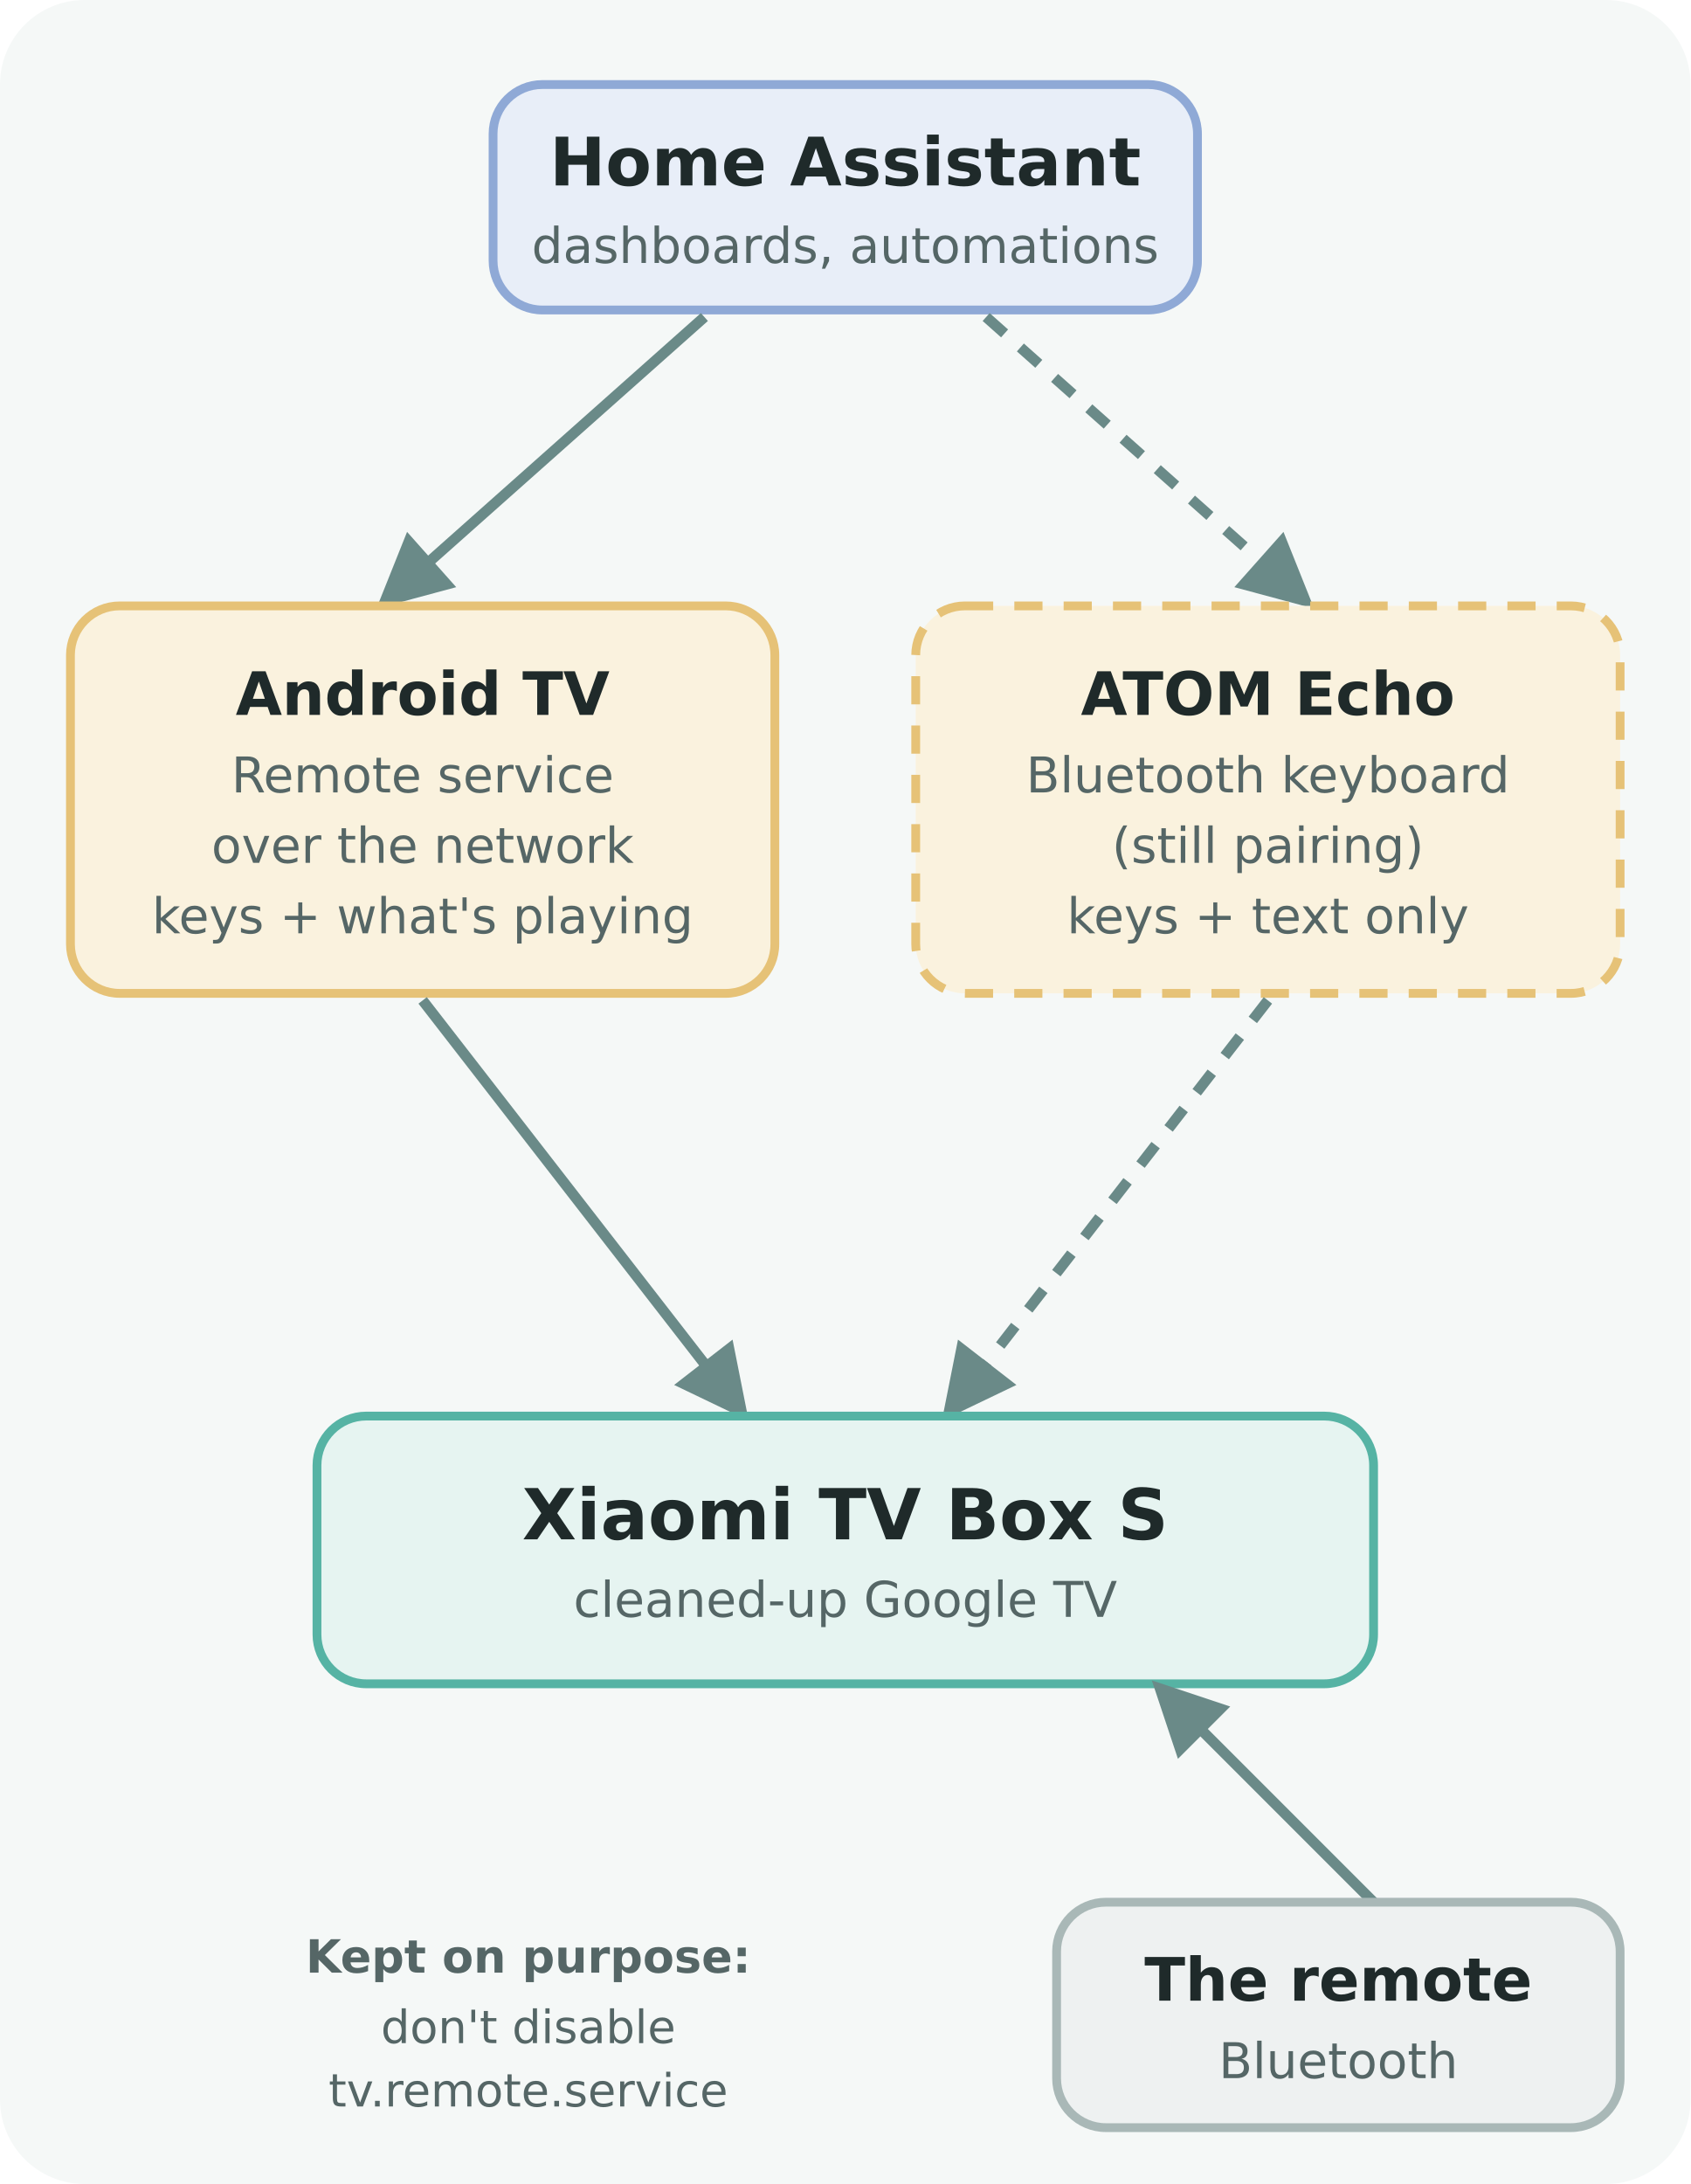
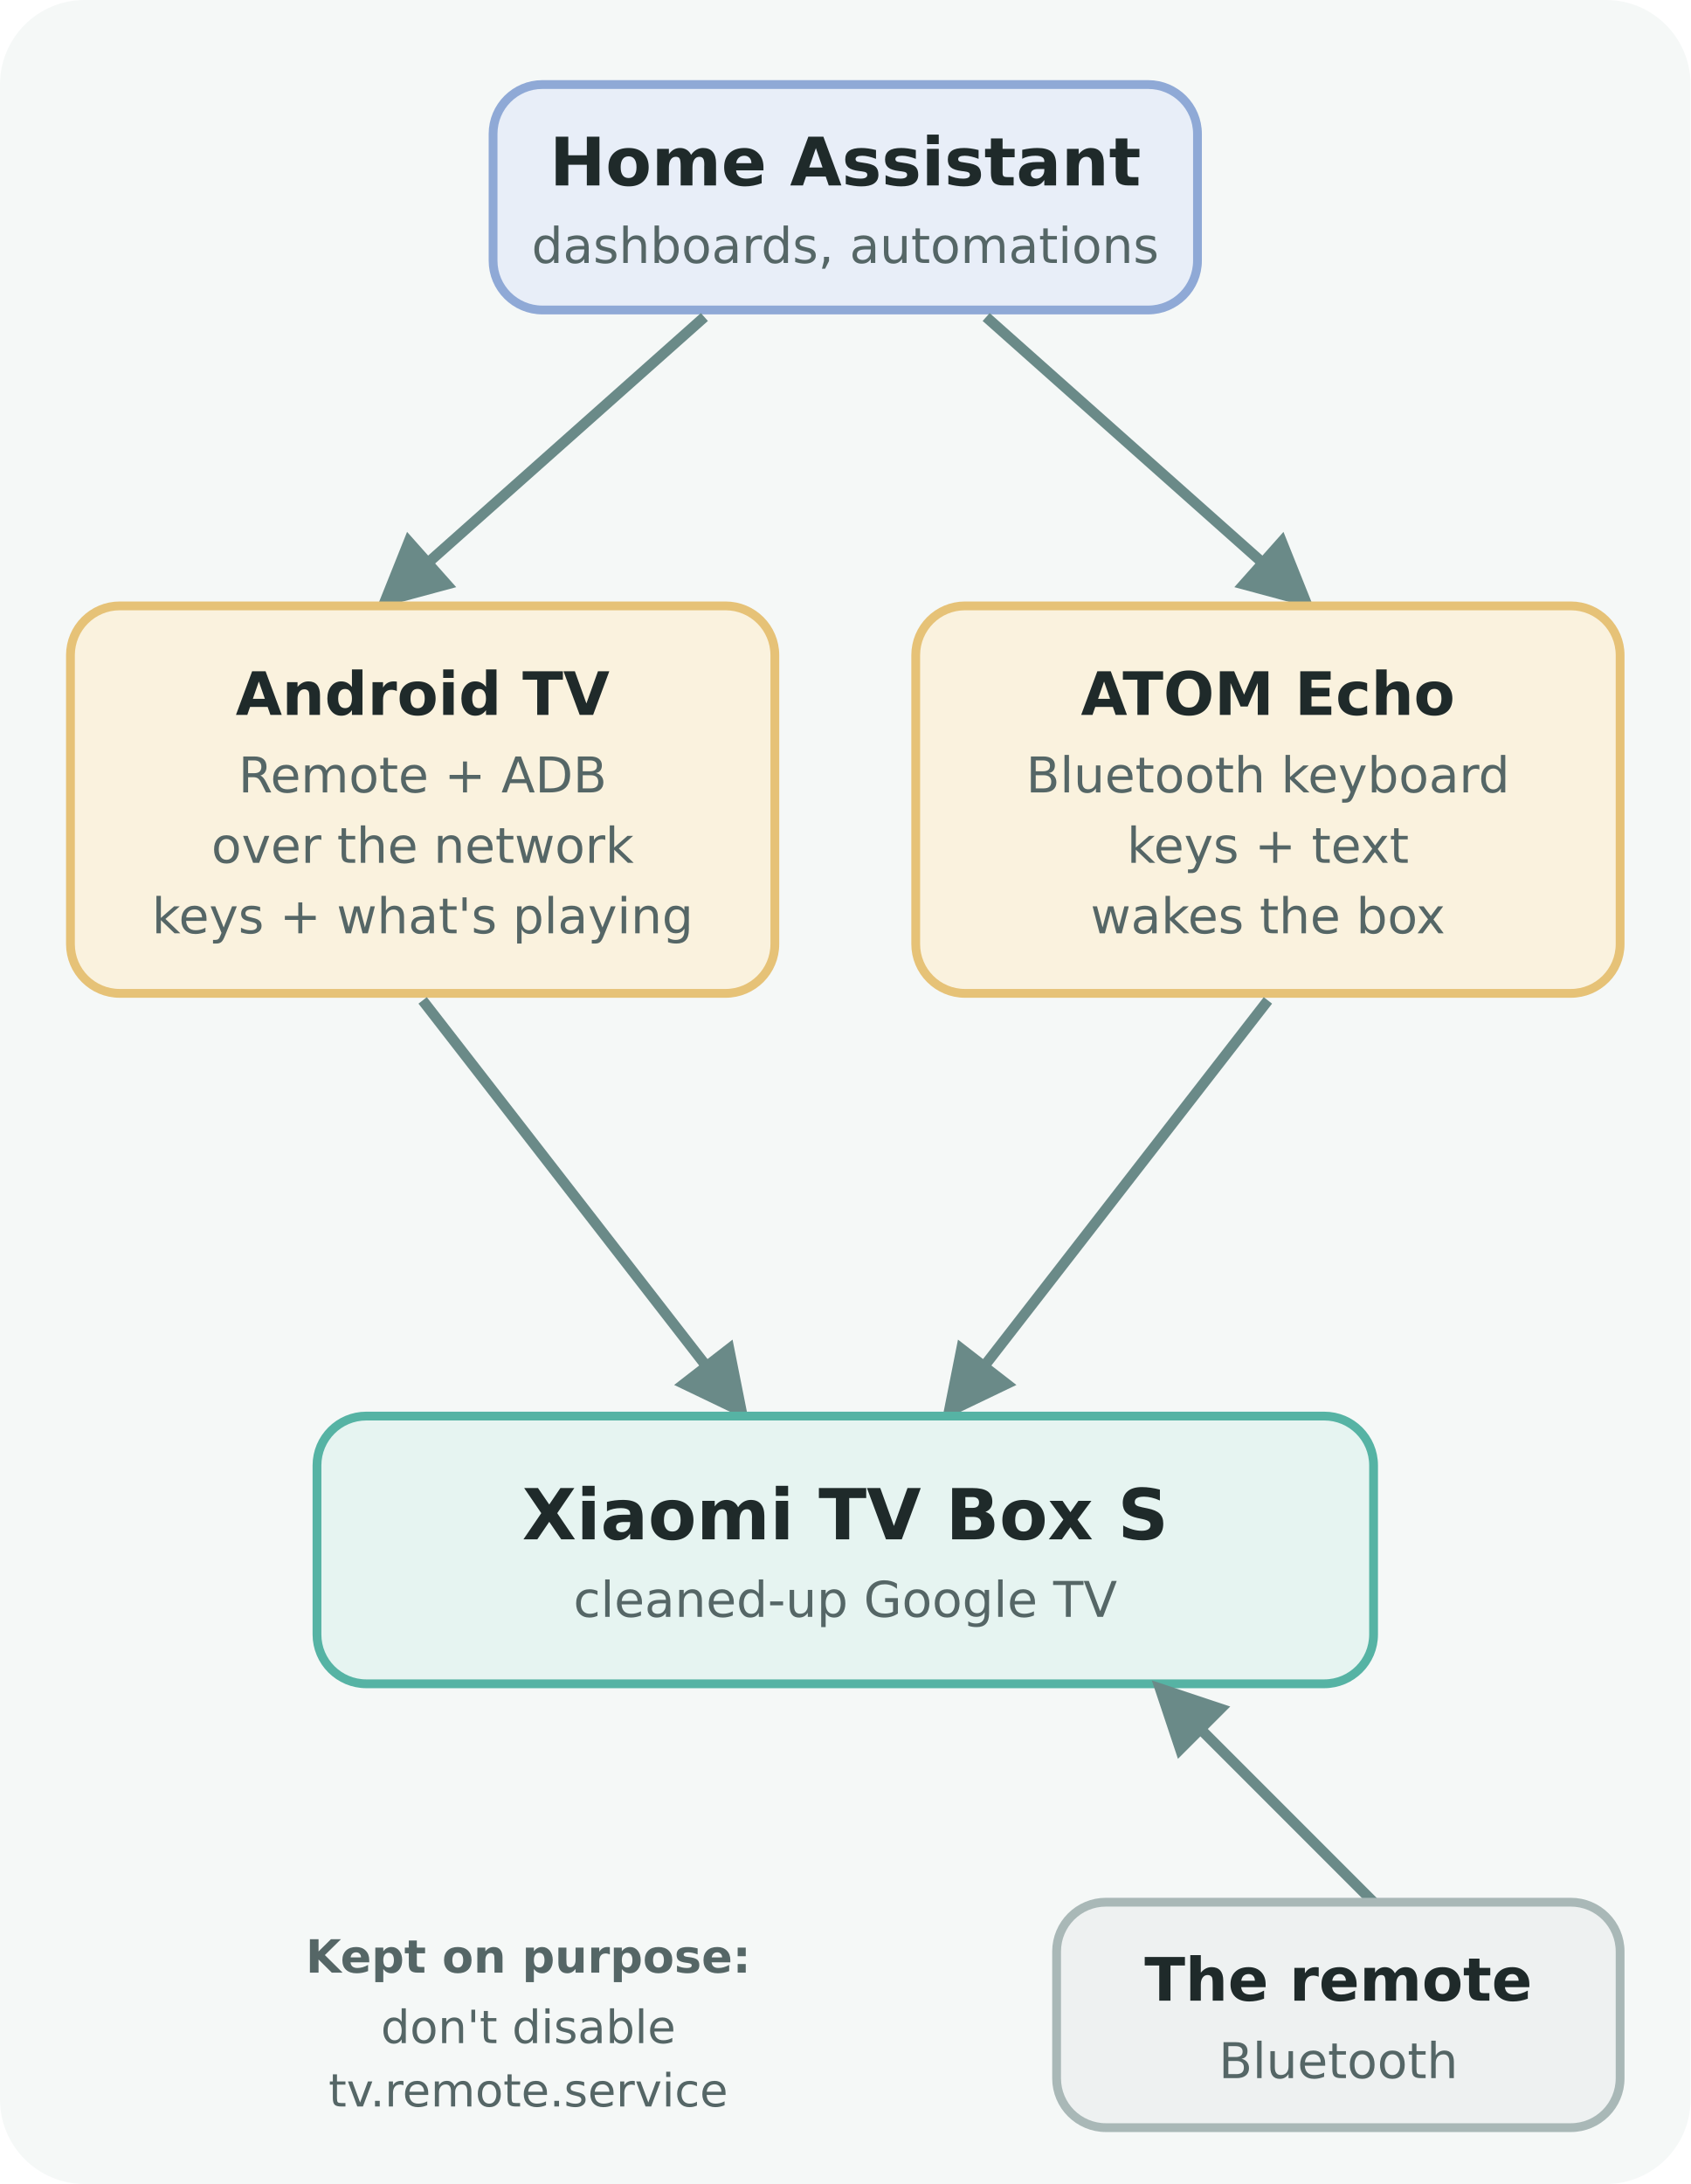
<svg xmlns="http://www.w3.org/2000/svg" viewBox="0 0 480 620" role="img" aria-labelledby="t d">
  <defs>
    <marker id="a" viewBox="0 0 10 10" refX="8" refY="5" markerWidth="7" markerHeight="7" orient="auto">
      <path d="M0 0L10 5L0 10z" fill="#6a8a88" />
    </marker>
    <marker id="r" viewBox="0 0 10 10" refX="8" refY="5" markerWidth="7" markerHeight="7" orient="auto">
      <path d="M0 0L10 5L0 10z" fill="#c0604c" />
    </marker>
  </defs>
  <rect width="480" height="620" rx="24" fill="#f5f8f7" />
  <rect x="140" y="24" width="200" height="64" rx="14" fill="#e8eef8" stroke="#8fa9d6" stroke-width="2.5" />
  <text x="240.0" y="52.65" text-anchor="middle" font-family="DejaVu Sans, Verdana, Arial, sans-serif" font-size="19" font-weight="700" fill="#1f2a2a">Home Assistant</text>
  <text x="240.0" y="74.65" text-anchor="middle" font-family="DejaVu Sans, Verdana, Arial, sans-serif" font-size="14" fill="#566">dashboards, automations</text>
  <path d="M200 90 L110 170" fill="none" stroke="#6a8a88" stroke-width="3" marker-end="url(#a)" />
-   <path d="M280 90 L370 170" fill="none" stroke="#6a8a88" stroke-width="3" stroke-dasharray="7 6" marker-end="url(#a)" />
+   <path d="M280 90 L370 170" fill="none" stroke="#6a8a88" stroke-width="3" marker-end="url(#a)" />
  <rect x="20" y="172" width="200" height="110" rx="14" fill="#faf2de" stroke="#e6c277" stroke-width="2.5" />
  <text x="120.0" y="202.95" text-anchor="middle" font-family="DejaVu Sans, Verdana, Arial, sans-serif" font-size="17" font-weight="700" fill="#1f2a2a">Android TV</text>
-   <text x="120.0" y="224.95" text-anchor="middle" font-family="DejaVu Sans, Verdana, Arial, sans-serif" font-size="14" fill="#566">Remote service</text>
+   <text x="120.0" y="224.95" text-anchor="middle" font-family="DejaVu Sans, Verdana, Arial, sans-serif" font-size="14" fill="#566">Remote + ADB</text>
  <text x="120.0" y="244.95" text-anchor="middle" font-family="DejaVu Sans, Verdana, Arial, sans-serif" font-size="14" fill="#566">over the network</text>
  <text x="120.0" y="264.95" text-anchor="middle" font-family="DejaVu Sans, Verdana, Arial, sans-serif" font-size="14" fill="#566">keys + what's playing</text>
-   <rect x="260" y="172" width="200" height="110" rx="14" fill="#faf2de" stroke="#e6c277" stroke-width="2.5" stroke-dasharray="8 6" />
+   <rect x="260" y="172" width="200" height="110" rx="14" fill="#faf2de" stroke="#e6c277" stroke-width="2.5" />
  <text x="360.0" y="202.95" text-anchor="middle" font-family="DejaVu Sans, Verdana, Arial, sans-serif" font-size="17" font-weight="700" fill="#1f2a2a">ATOM Echo</text>
  <text x="360.0" y="224.95" text-anchor="middle" font-family="DejaVu Sans, Verdana, Arial, sans-serif" font-size="14" fill="#566">Bluetooth keyboard</text>
-   <text x="360.0" y="244.95" text-anchor="middle" font-family="DejaVu Sans, Verdana, Arial, sans-serif" font-size="14" fill="#566">(still pairing)</text>
-   <text x="360.0" y="264.95" text-anchor="middle" font-family="DejaVu Sans, Verdana, Arial, sans-serif" font-size="14" fill="#566">keys + text only</text>
+   <text x="360.0" y="244.95" text-anchor="middle" font-family="DejaVu Sans, Verdana, Arial, sans-serif" font-size="14" fill="#566">keys + text</text>
+   <text x="360.0" y="264.95" text-anchor="middle" font-family="DejaVu Sans, Verdana, Arial, sans-serif" font-size="14" fill="#566">wakes the box</text>
  <path d="M120 284 L210 400" fill="none" stroke="#6a8a88" stroke-width="3" marker-end="url(#a)" />
-   <path d="M360 284 L270 400" fill="none" stroke="#6a8a88" stroke-width="3" stroke-dasharray="7 6" marker-end="url(#a)" />
+   <path d="M360 284 L270 400" fill="none" stroke="#6a8a88" stroke-width="3" marker-end="url(#a)" />
  <rect x="90" y="402" width="300" height="76" rx="14" fill="#e6f4f1" stroke="#56b3a4" stroke-width="2.5" />
  <text x="240.0" y="437.0" text-anchor="middle" font-family="DejaVu Sans, Verdana, Arial, sans-serif" font-size="20" font-weight="700" fill="#1f2a2a">Xiaomi TV Box S</text>
  <text x="240.0" y="459.0" text-anchor="middle" font-family="DejaVu Sans, Verdana, Arial, sans-serif" font-size="14" fill="#566">cleaned-up Google TV</text>
  <path d="M410 560 L330 480" fill="none" stroke="#6a8a88" stroke-width="3" marker-end="url(#a)" />
  <rect x="300" y="540" width="160" height="64" rx="14" fill="#eef1f1" stroke="#a9b8b7" stroke-width="2.5" />
  <text x="380.0" y="567.95" text-anchor="middle" font-family="DejaVu Sans, Verdana, Arial, sans-serif" font-size="17" font-weight="700" fill="#1f2a2a">The remote</text>
  <text x="380.0" y="589.95" text-anchor="middle" font-family="DejaVu Sans, Verdana, Arial, sans-serif" font-size="14" fill="#566">Bluetooth</text>
  <text x="150" y="560" text-anchor="middle" font-family="DejaVu Sans, Verdana, Arial, sans-serif" font-size="13" font-weight="700" fill="#566">Kept on purpose:</text>
  <text x="150" y="580" text-anchor="middle" font-family="DejaVu Sans, Verdana, Arial, sans-serif" font-size="13" fill="#566">don't disable</text>
  <text x="150" y="598" text-anchor="middle" font-family="DejaVu Sans, Verdana, Arial, sans-serif" font-size="13" fill="#566">tv.remote.service</text>
</svg>
